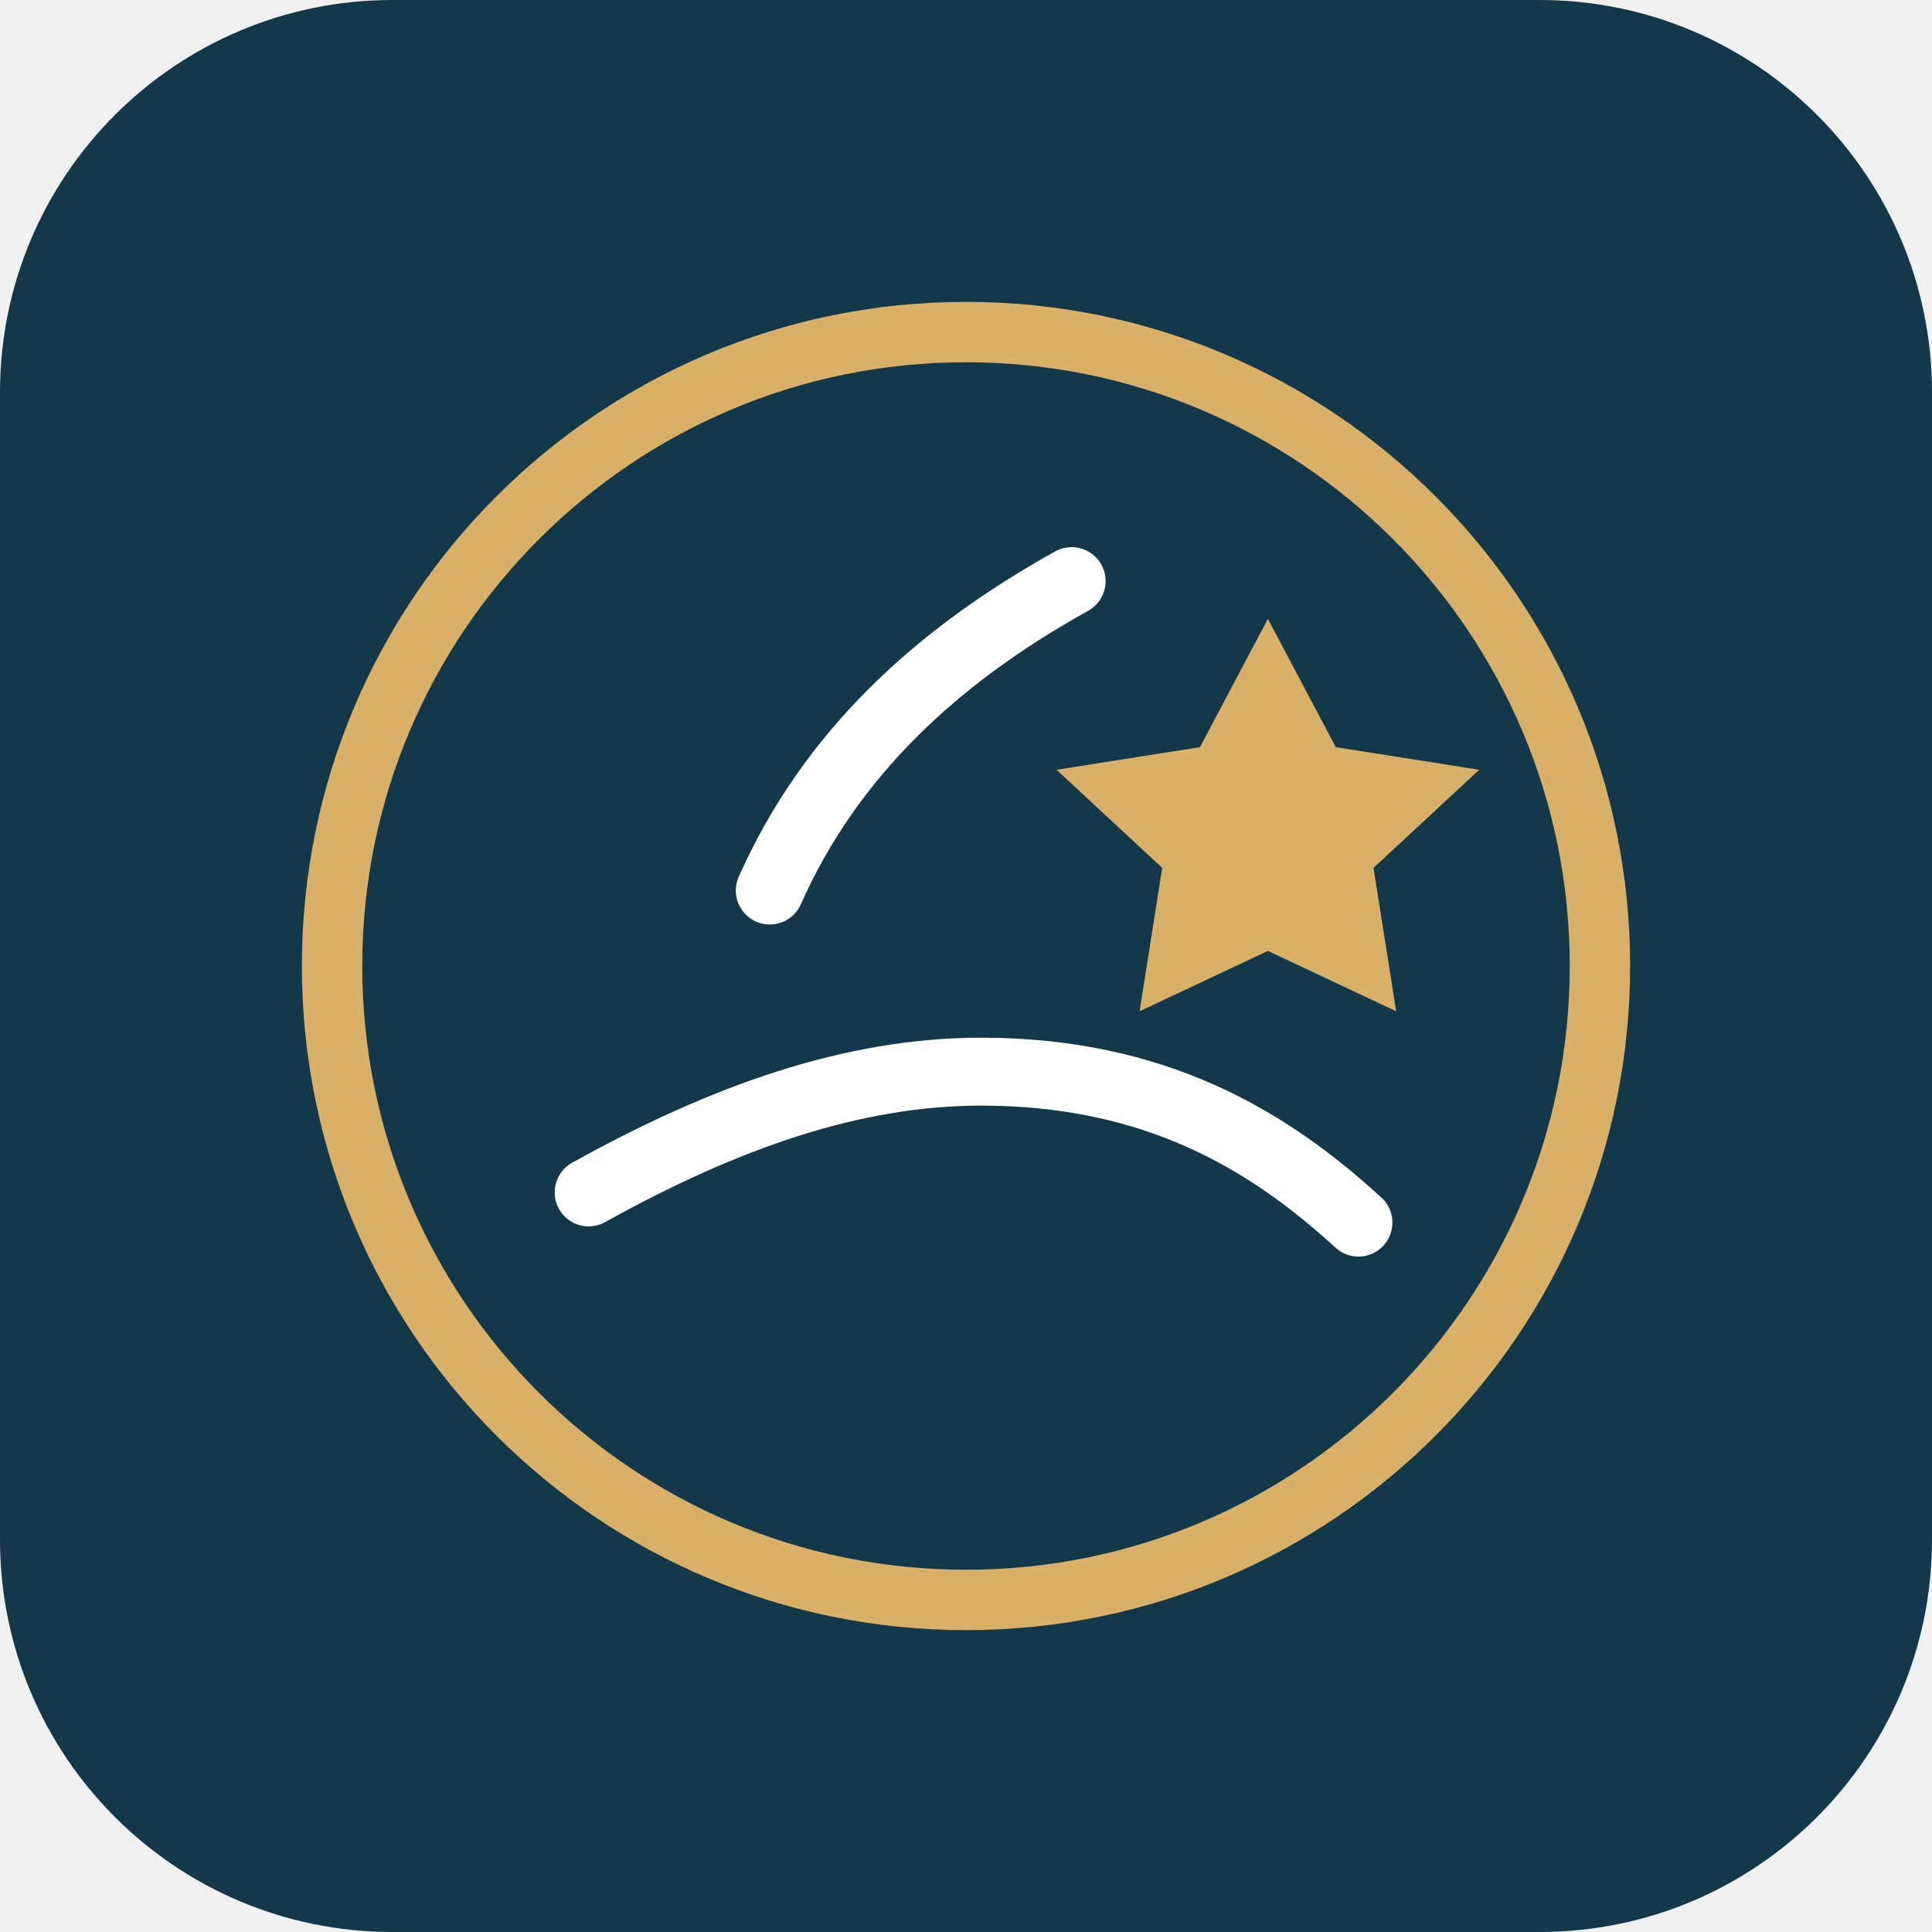
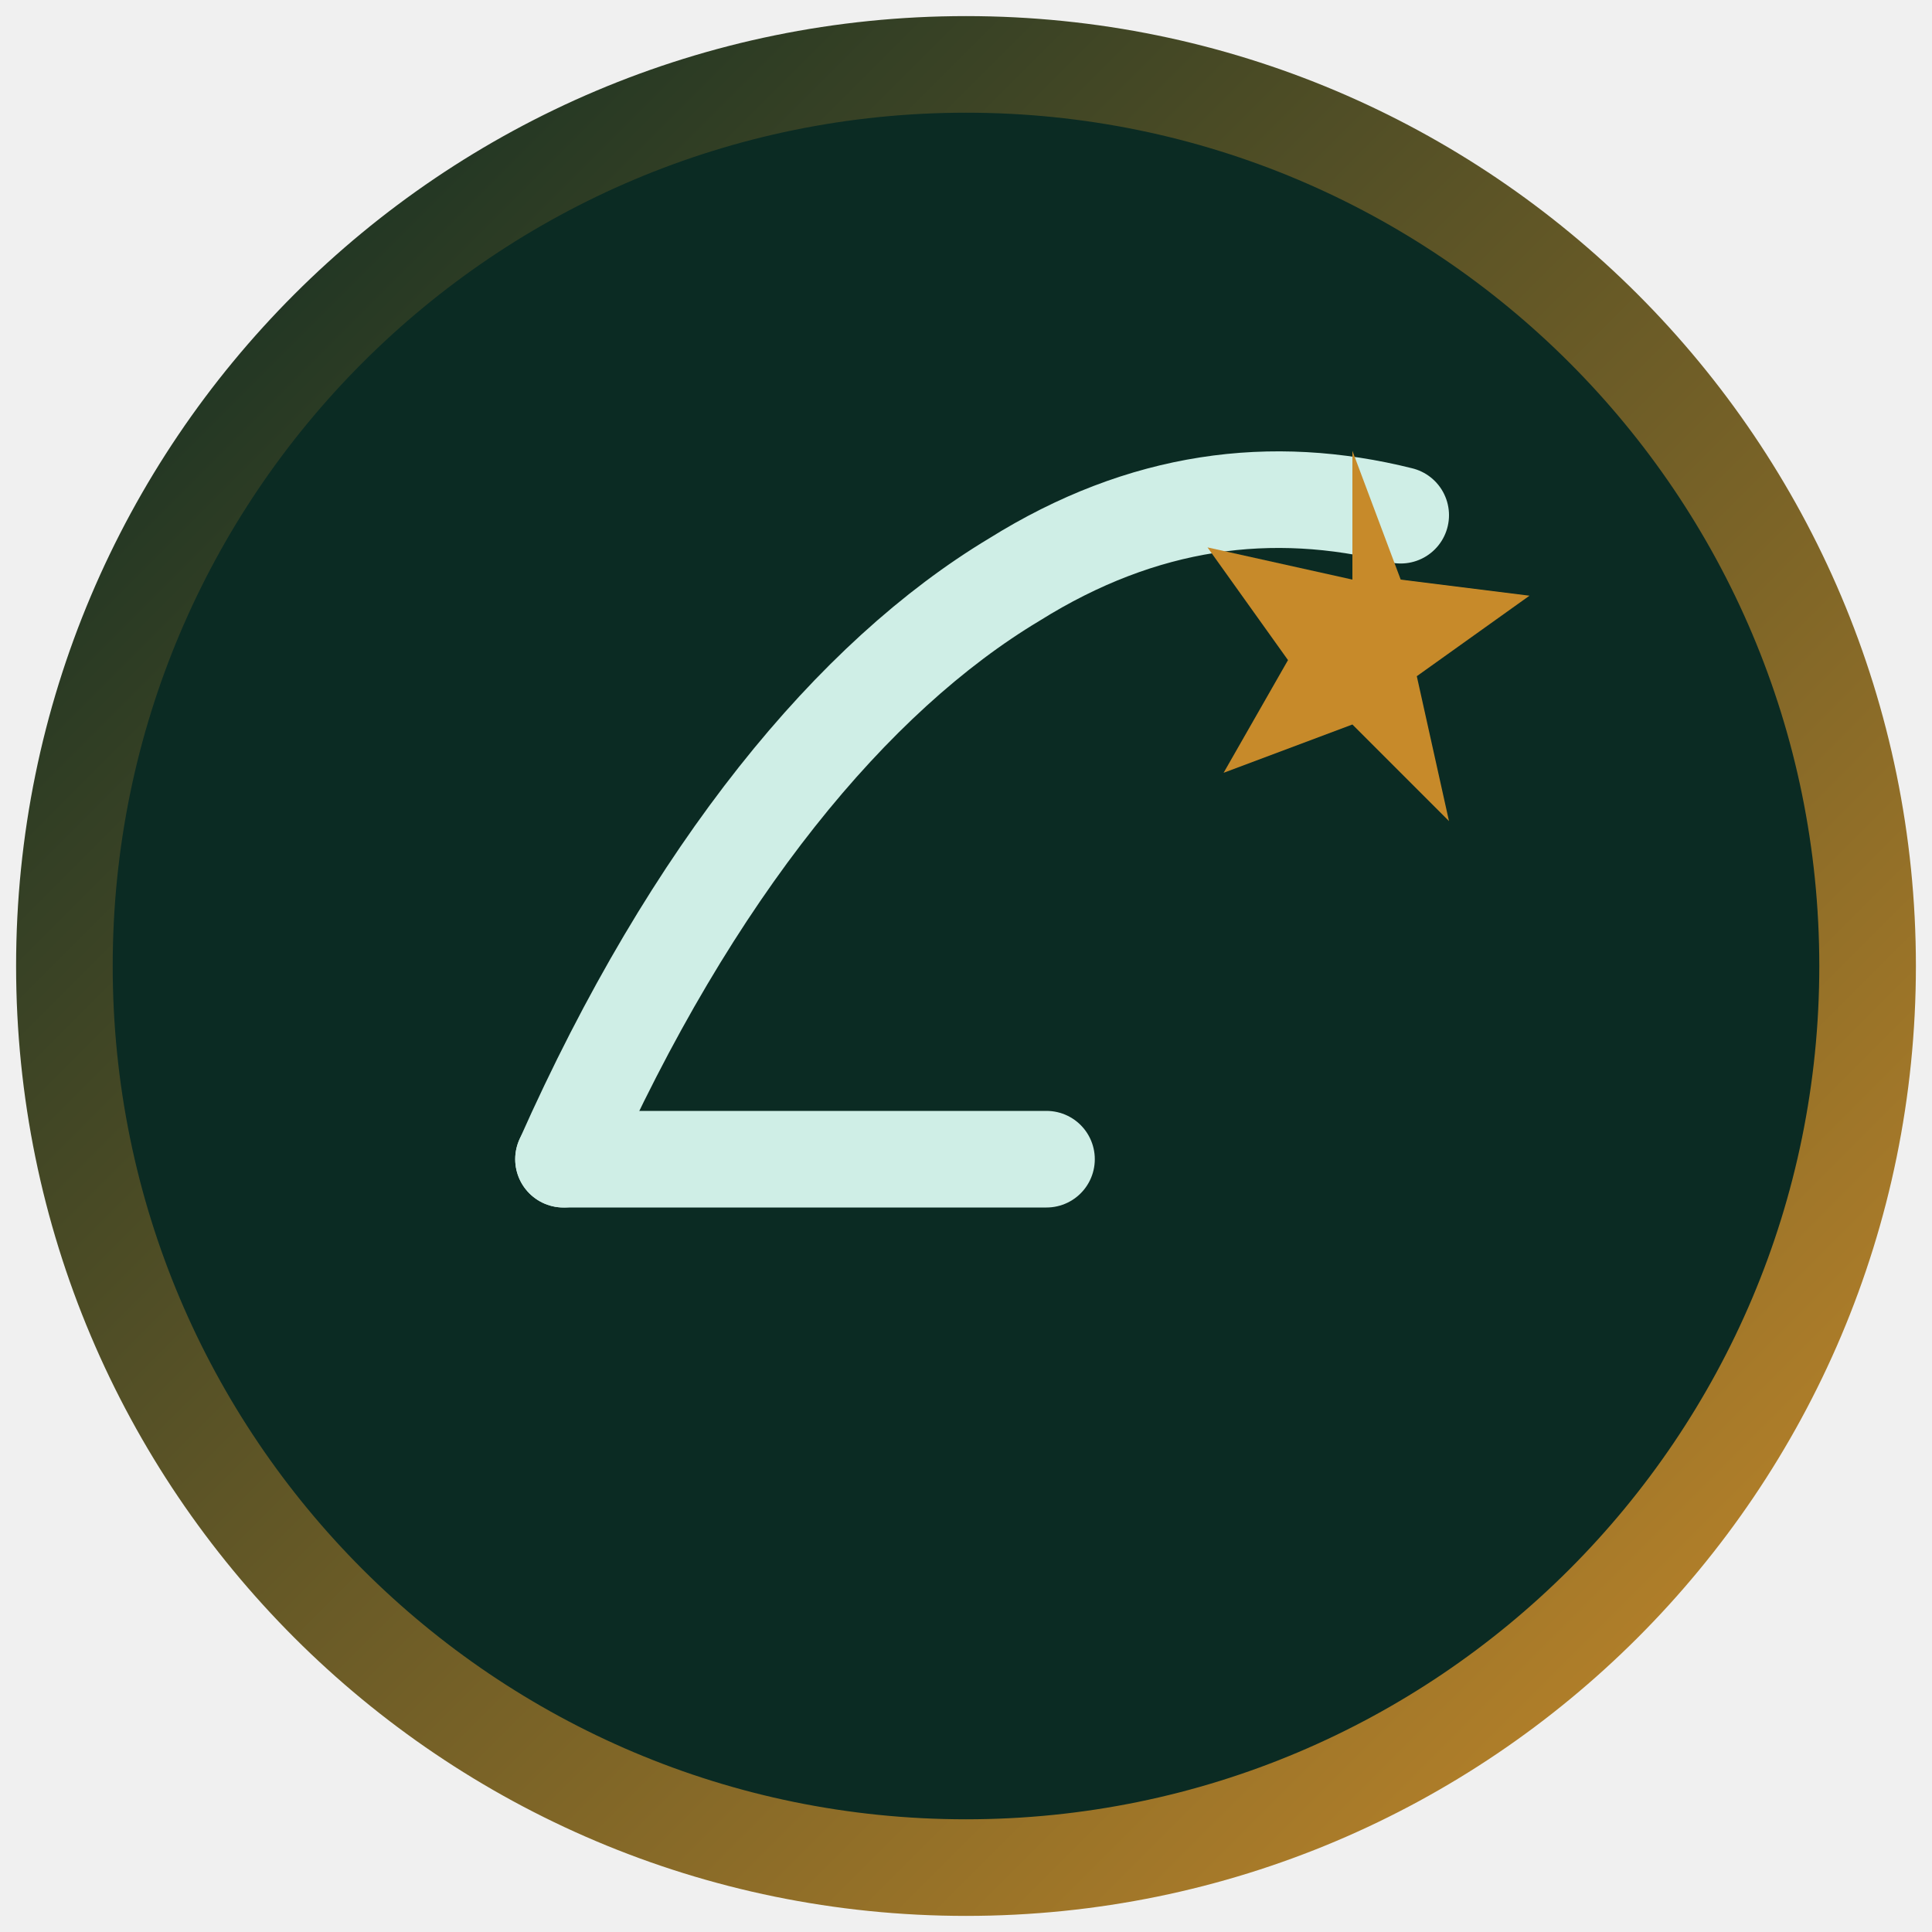
- <svg xmlns="http://www.w3.org/2000/svg" width="256" height="256" viewBox="0 0 256 256">
-   <rect width="256" height="256" rx="52" fill="#12384a" />
-   <circle cx="128" cy="128" r="84" fill="none" stroke="#d9b067" stroke-width="8" />
-   <path d="M78 158c18-10 35-16 52-16 23 0 38 9 50 20" fill="none" stroke="#fff" stroke-width="9" stroke-linecap="round" />
-   <path d="M102 118c8-18 22-31 40-41" fill="none" stroke="#fff" stroke-width="9" stroke-linecap="round" />
-   <path d="M168 82l9 17 19 3-14 13 3 19-17-8-17 8 3-19-14-13 19-3z" fill="#d9b067" />
+ <svg xmlns="http://www.w3.org/2000/svg" width="120" height="120" viewBox="0 0 120 120">
+   <defs>
+     <linearGradient id="g" x1="0" y1="0" x2="1" y2="1">
+       <stop offset="0" stop-color="#0b2b23" />
+       <stop offset="1" stop-color="#c78a2a" />
+     </linearGradient>
+   </defs>
+   <circle cx="60" cy="60" r="56" fill="#0b2b23" stroke="url(#g)" stroke-width="6" />
+   <path d="M35 72c8-18 18-30 28-36 8-5 16-6 24-4" fill="none" stroke="#cfeee6" stroke-width="6" stroke-linecap="round" />
+   <path d="M35 72h30" stroke="#cfeee6" stroke-width="6" stroke-linecap="round" />
+   <path d="M84 28l3 8 8 1-7 5 2 9-6-6-8 3 4-7-5-7 9 2z" fill="#c78a2a" />
</svg>
